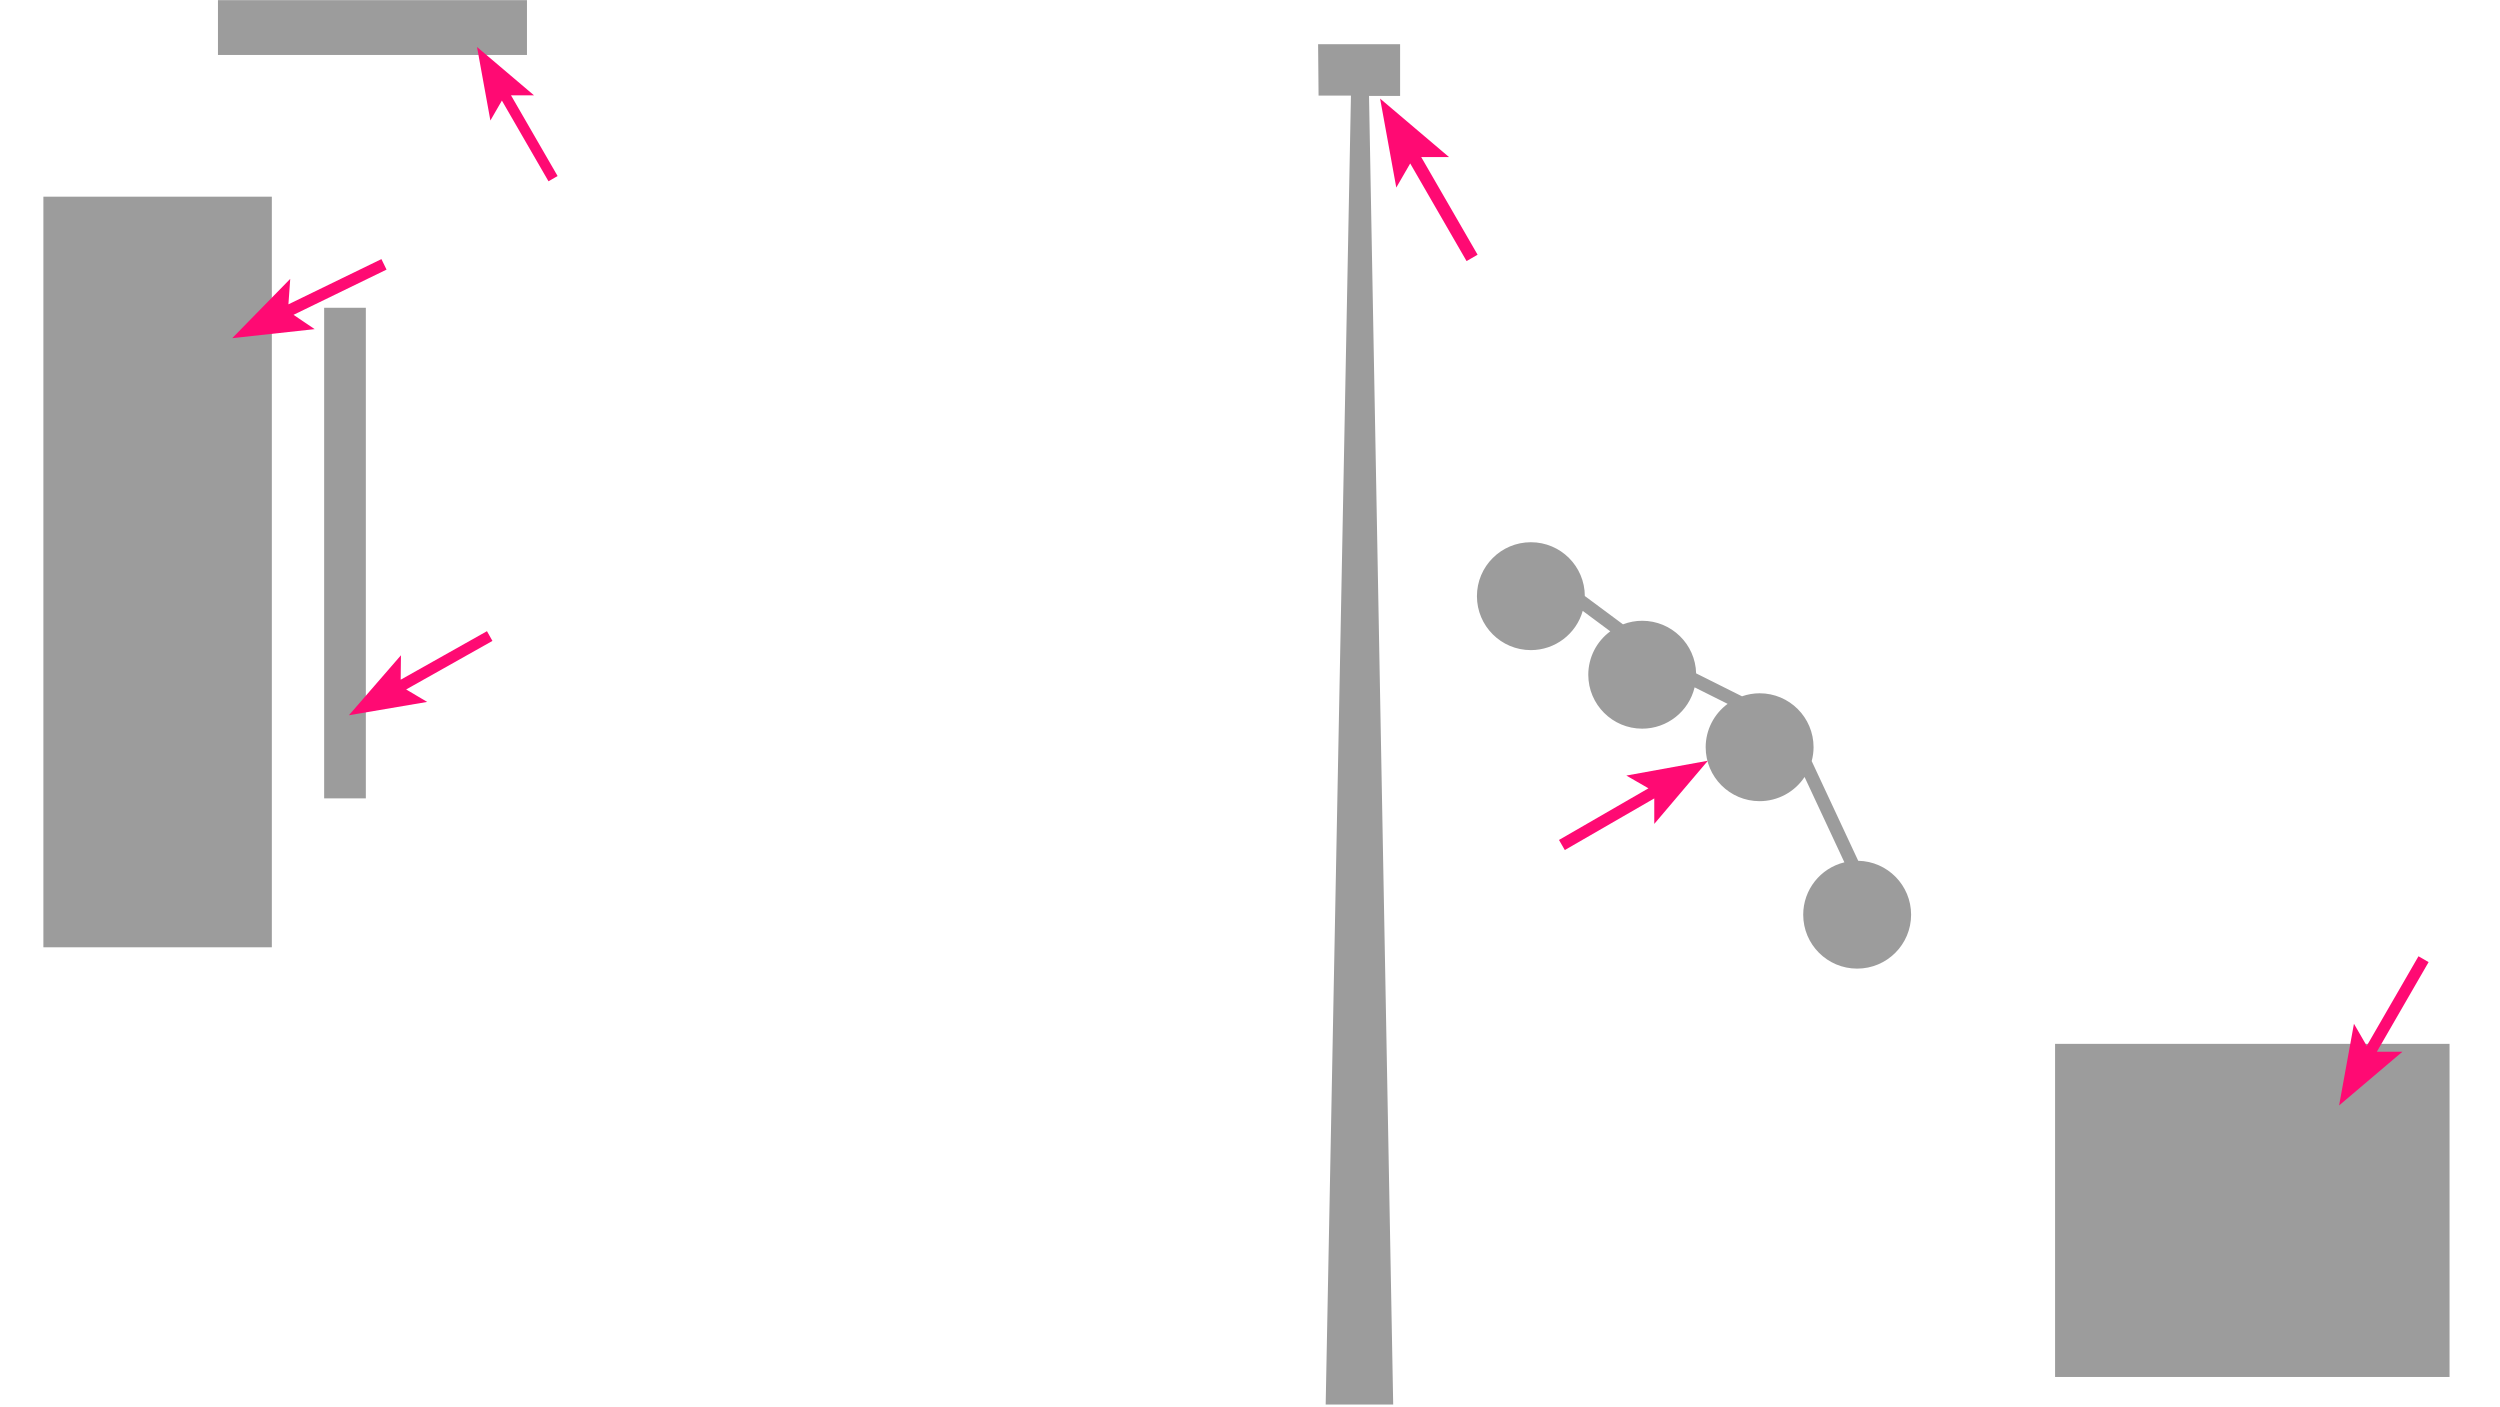
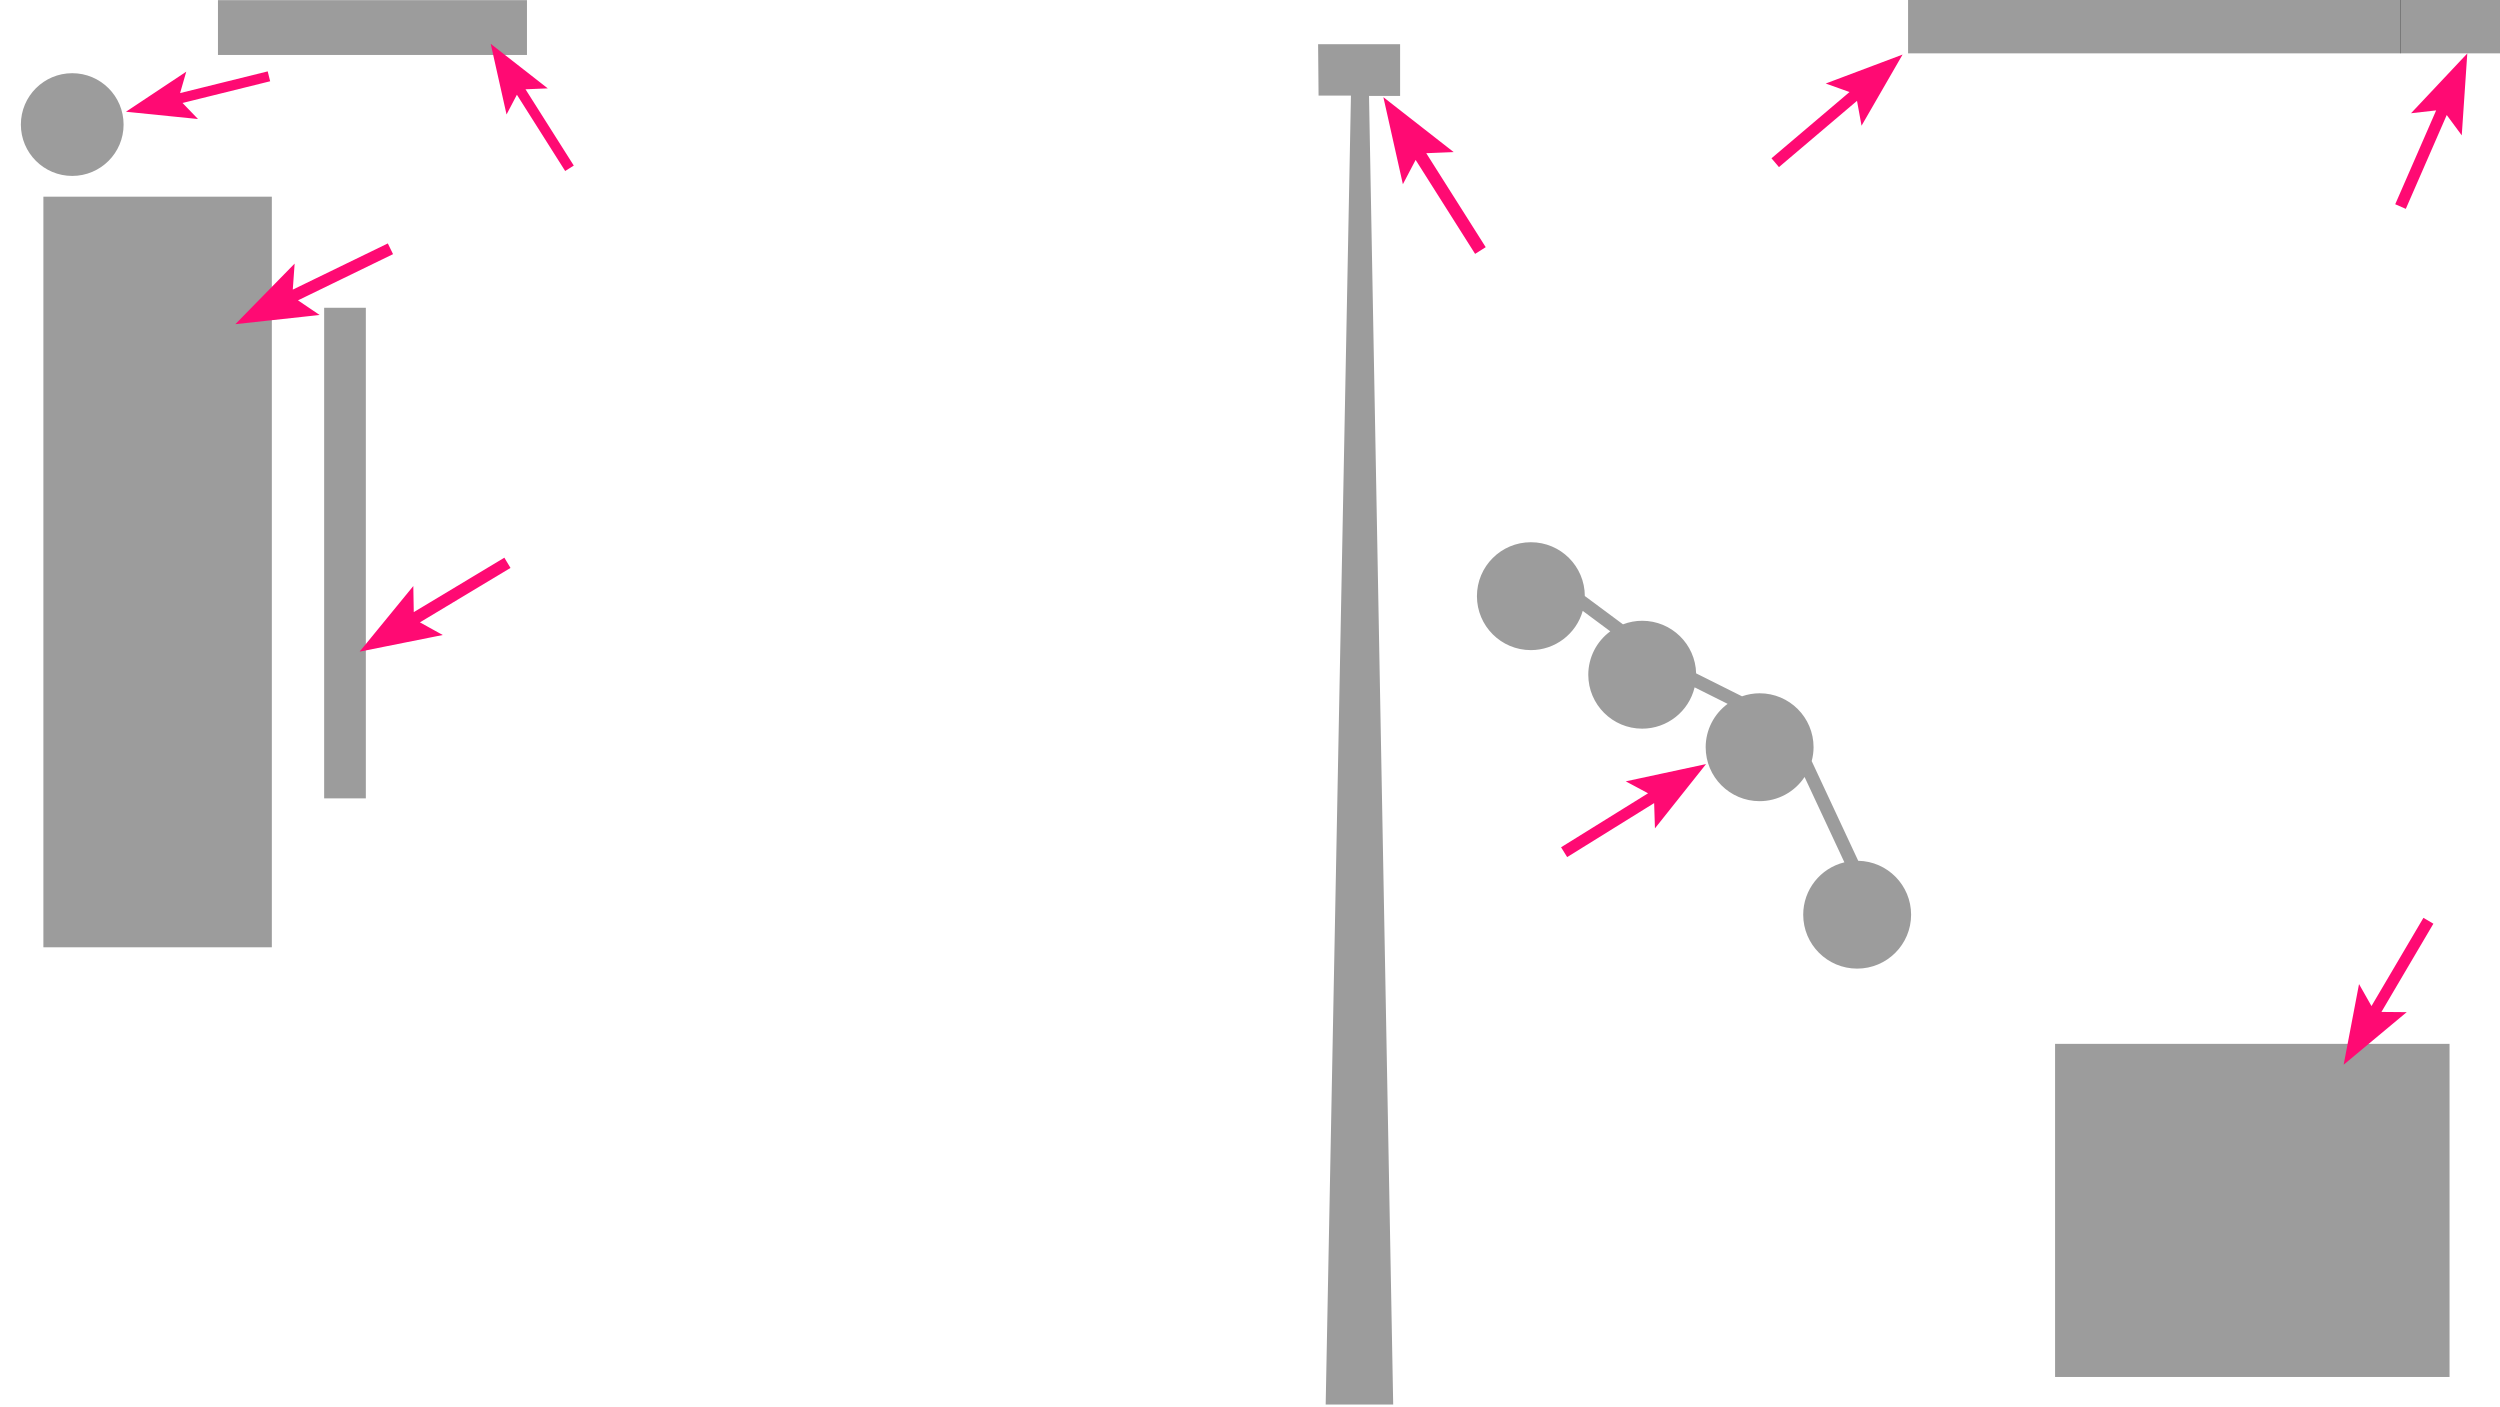
- <svg xmlns="http://www.w3.org/2000/svg" xmlns:xlink="http://www.w3.org/1999/xlink" id="svg2" viewBox="0 0 1920 1080" height="1152" width="2048" version="1.1">
-   <defs id="defs4">
-     <symbol id="symbol8784">
-       <path id="path926" d="m559.03 658.84-29.792 17.2 29.792-83.235 29.792 83.235-29.792-17.2v197.81" fill-rule="evenodd" stroke="#ff0a73" stroke-width="20.344" fill="#ff0a73" />
-     </symbol>
-   </defs>
-   <g id="layer26" transform="translate(0,-72)">
-     <g id="layer33" fill-opacity=".389" transform="translate(0,72)">
-       <rect id="dashboard-roadmap-selector" style="image-rendering:auto" height="42.095" width="237.32" y=".115" x="167.39">
+ <svg xmlns="http://www.w3.org/2000/svg" id="svg2" viewBox="0 0 1920 1080" version="1.1">
+   <g id="layer26">
+     <g id="layer33" class="areas">
+       <rect id="dashboard-roadmap-selector" class="area" fill-opacity=".389" height="42.095" width="237.32" y=".115" x="167.39">
        </rect>
-       <rect id="project-header" style="image-rendering:auto" height="576.47" width="175.45" y="151.05" x="33.323">
+       <rect id="project-header" class="area" fill-opacity=".389" height="576.47" width="175.45" y="151.05" x="33.323">
        </rect>
-       <rect id="continuance-terminator" style="image-rendering:auto" height="376.78" width="32.01" y="236.37" x="248.95">
+       <rect id="continuance-terminator" class="area" fill-opacity=".389" height="376.78" width="32.01" y="236.37" x="248.95">
        </rect>
-       <path id="today-line" d="m1012.3 33.924h62.977v39.775h-23.865l18.562 1005h-51.854l19.4-1005.3h-24.859z" fill-rule="evenodd">
+       <path id="today-line" d="m1012.3 33.924h62.977v39.775h-23.865l18.562 1005h-51.854l19.4-1005.3h-24.859z" fill-rule="evenodd" fill-opacity=".389">
        </path>
-       <path id="status-indicators" d="m1254.1 444.19a44.194 44.194 0 0 0 -44.195 44.195 44.194 44.194 0 0 0 44.195 44.193 44.194 44.194 0 0 0 42.476 -32.141l22.568 16.746a44.194 44.194 0 0 0 -18.023 35.547 44.194 44.194 0 0 0 44.195 44.195 44.194 44.194 0 0 0 42.912 -33.848l27.049 13.525a44.194 44.194 0 0 0 -17.99 35.523 44.194 44.194 0 0 0 44.195 44.195 44.194 44.194 0 0 0 36.818 -19.801l32.621 69.896a44.194 44.194 0 0 0 -33.73 42.889 44.194 44.194 0 0 0 44.193 44.193 44.194 44.194 0 0 0 44.195 -44.193 44.194 44.194 0 0 0 -43.33 -44.15l-38.113-81.672a44.194 44.194 0 0 0 1.539 -11.357 44.194 44.194 0 0 0 -44.193 -44.193 44.194 44.194 0 0 0 -14.434 2.478l-37.578-18.789a44.194 44.194 0 0 0 -44.154 -43.086 44.194 44.194 0 0 0 -15.766 2.92l-31.262-23.195a44.194 44.194 0 0 0 -44.189 -44.072z" transform="scale(.9375)">
+       <path id="status-indicators" class="area" d="m1254.1 444.19a44.194 44.194 0 0 0 -44.195 44.195 44.194 44.194 0 0 0 44.195 44.193 44.194 44.194 0 0 0 42.476 -32.141l22.568 16.746a44.194 44.194 0 0 0 -18.023 35.547 44.194 44.194 0 0 0 44.195 44.195 44.194 44.194 0 0 0 42.912 -33.848l27.049 13.525a44.194 44.194 0 0 0 -17.99 35.523 44.194 44.194 0 0 0 44.195 44.195 44.194 44.194 0 0 0 36.818 -19.801l32.621 69.896a44.194 44.194 0 0 0 -33.73 42.889 44.194 44.194 0 0 0 44.193 44.193 44.194 44.194 0 0 0 44.195 -44.193 44.194 44.194 0 0 0 -43.33 -44.15l-38.113-81.672a44.194 44.194 0 0 0 1.539 -11.357 44.194 44.194 0 0 0 -44.193 -44.193 44.194 44.194 0 0 0 -14.434 2.478l-37.578-18.789a44.194 44.194 0 0 0 -44.154 -43.086 44.194 44.194 0 0 0 -15.766 2.92l-31.262-23.195a44.194 44.194 0 0 0 -44.189 -44.072z" fill-opacity=".389" transform="scale(.9375)">
        </path>
-       <rect id="flavours" style="image-rendering:auto" height="255.84" width="302.95" y="801.68" x="1578.3">
+       <rect id="flavours" class="area" fill-opacity=".389" height="255.84" width="302.95" y="801.68" x="1578.3">
        </rect>
+       <rect id="stats-and-filters" class="area" fill-opacity=".389" height="40.978" width="76.749" y="0" x="1843.3">
+         </rect>
+       <rect id="fuzzy-search" class="area" fill-opacity=".389" height="40.978" width="378.35" y="0" x="1465.4">
+         </rect>
+       <circle id="new-roadmap-trigger" cx="55.473" fill-opacity=".388" cy="95.664" r="39.447">
+         </circle>
    </g>
-     <g id="layer31" transform="translate(0,72)">
-       <use id="arrow-continuance-terminator" xlink:href="#symbol8784" transform="matrix(-.20687 -.36778 .36778 -.20687 176.68 871.3)" height="100%" width="100%" y="0" x="0">
-         </use>
-       <use id="arrow-project-header" xlink:href="#symbol8784" transform="matrix(-.19277 -.3964 .3964 -.19277 63.084 589.76)" height="100%" width="100%" y="0" x="0">
-         </use>
-       <use id="arrow-dashboard-roadmap-selector" xlink:href="#symbol8784" transform="matrix(.34395 -.19858 .19858 .34395 62.345 -46.421)" height="100%" width="100%" y="0" x="0">
-         </use>
-       <use id="arrow-today-line" xlink:href="#symbol8784" transform="matrix(.4161 -.24023 .24023 .4161 692.15 -24.087)" height="100%" width="100%" y="0" x="0">
-         </use>
-       <use id="arrow-status-indicators" xlink:href="#symbol8784" transform="matrix(.22012 .38127 -.38127 .22012 1403.1 247.26)" height="100%" width="100%" y="0" x="0">
-         </use>
-       <use id="arrow-flavours" xlink:href="#symbol8784" transform="matrix(-.38201 -.22055 .22055 -.38201 1885.9 1187.2)" height="100%" width="100%" y="0" x="0">
-         </use>
+     <g id="layer31" class="arrows">
+       <g id="arrow-continuance-terminator" class="arrow" transform="matrix(-.23205 -.38606 .38606 -.23205 -123.51 1335.3)">
+         <path id="path11465" d="m1131.4 1811.6-29.792 17.2 29.792-83.235 29.792 83.235-29.792-17.2v197.81" fill-rule="evenodd" stroke="#ff0a73" stroke-width="20.344" fill="#ff0a73" />
+       </g>
+       <g id="arrow-project-header" class="arrow" transform="matrix(-.19692 -.40511 .40511 -.19692 -291.38 1045.1)">
+         <path id="path5062" d="m1131.4 1811.6-29.792 17.2 29.792-83.235 29.792 83.235-29.792-17.2v197.81" fill-rule="evenodd" stroke="#ff0a73" stroke-width="20.344" fill="#ff0a73" />
+       </g>
+       <g id="arrow-dashboard-roadmap-selector" class="arrow" transform="matrix(.3251 -.20573 .20573 .3251 -343.86 -291.25)">
+         <path id="path5068" d="m1131.4 1811.6-29.792 17.2 29.792-83.235 29.792 83.235-29.792-17.2v197.81" fill-rule="evenodd" stroke="#ff0a73" stroke-width="20.344" fill="#ff0a73" />
+       </g>
+       <g id="arrow-today-line" class="arrow" transform="matrix(.40053 -.25346 .25346 .40053 174.49 -325.66)">
+         <path id="path5074" d="m1131.4 1811.6-29.792 17.2 29.792-83.235 29.792 83.235-29.792-17.2v197.81" fill-rule="evenodd" stroke="#ff0a73" stroke-width="20.344" fill="#ff0a73" />
+       </g>
+       <g id="arrow-status-indicators" class="arrow" transform="matrix(.23013 .37072 -.37072 .23013 1685.8 -227.38)">
+         <path id="path5080" d="m1131.4 1811.6-29.792 17.2 29.792-83.235 29.792 83.235-29.792-17.2v197.81" fill-rule="evenodd" stroke="#ff0a73" stroke-width="20.344" fill="#ff0a73" />
+       </g>
+       <g id="arrow-flavours" class="arrow" transform="matrix(-.37602 -.22138 .22138 -.37602 1845.6 1713.2)">
+         <path id="path5086" d="m1131.4 1811.6-29.792 17.2 29.792-83.235 29.792 83.235-29.792-17.2v197.81" fill-rule="evenodd" stroke="#ff0a73" stroke-width="20.344" fill="#ff0a73" />
+       </g>
+       <g id="arrow-stats-and-filters" class="arrow" transform="matrix(.39996 .17444 -.17444 .39996 1741.6 -842.41)">
+         <path id="path5092" d="m1131.4 1811.6-29.792 17.2 29.792-83.235 29.792 83.235-29.792-17.2v197.81" fill-rule="evenodd" stroke="#ff0a73" stroke-width="20.344" fill="#ff0a73" />
+       </g>
+       <g id="arrow-fuzzy-search" class="arrow" transform="matrix(.28239 .33265 -.33265 .28239 1712.3 -818.85)">
+         <path id="path5177" d="m1131.4 1811.6-29.792 17.2 29.792-83.235 29.792 83.235-29.792-17.2v197.81" fill-rule="evenodd" stroke="#ff0a73" stroke-width="20.344" fill="#ff0a73" />
+       </g>
+       <g id="arrow-new-roadmap-trigger" class="arrow" transform="matrix(-.092518 -.37344 .37344 -.092518 -439.18 667.03)">
+         <path id="path5195" d="m1131.4 1811.6-29.792 17.2 29.792-83.235 29.792 83.235-29.792-17.2v197.81" fill-rule="evenodd" stroke="#ff0a73" stroke-width="20.344" fill="#ff0a73" />
+       </g>
    </g>
  </g>
</svg>
